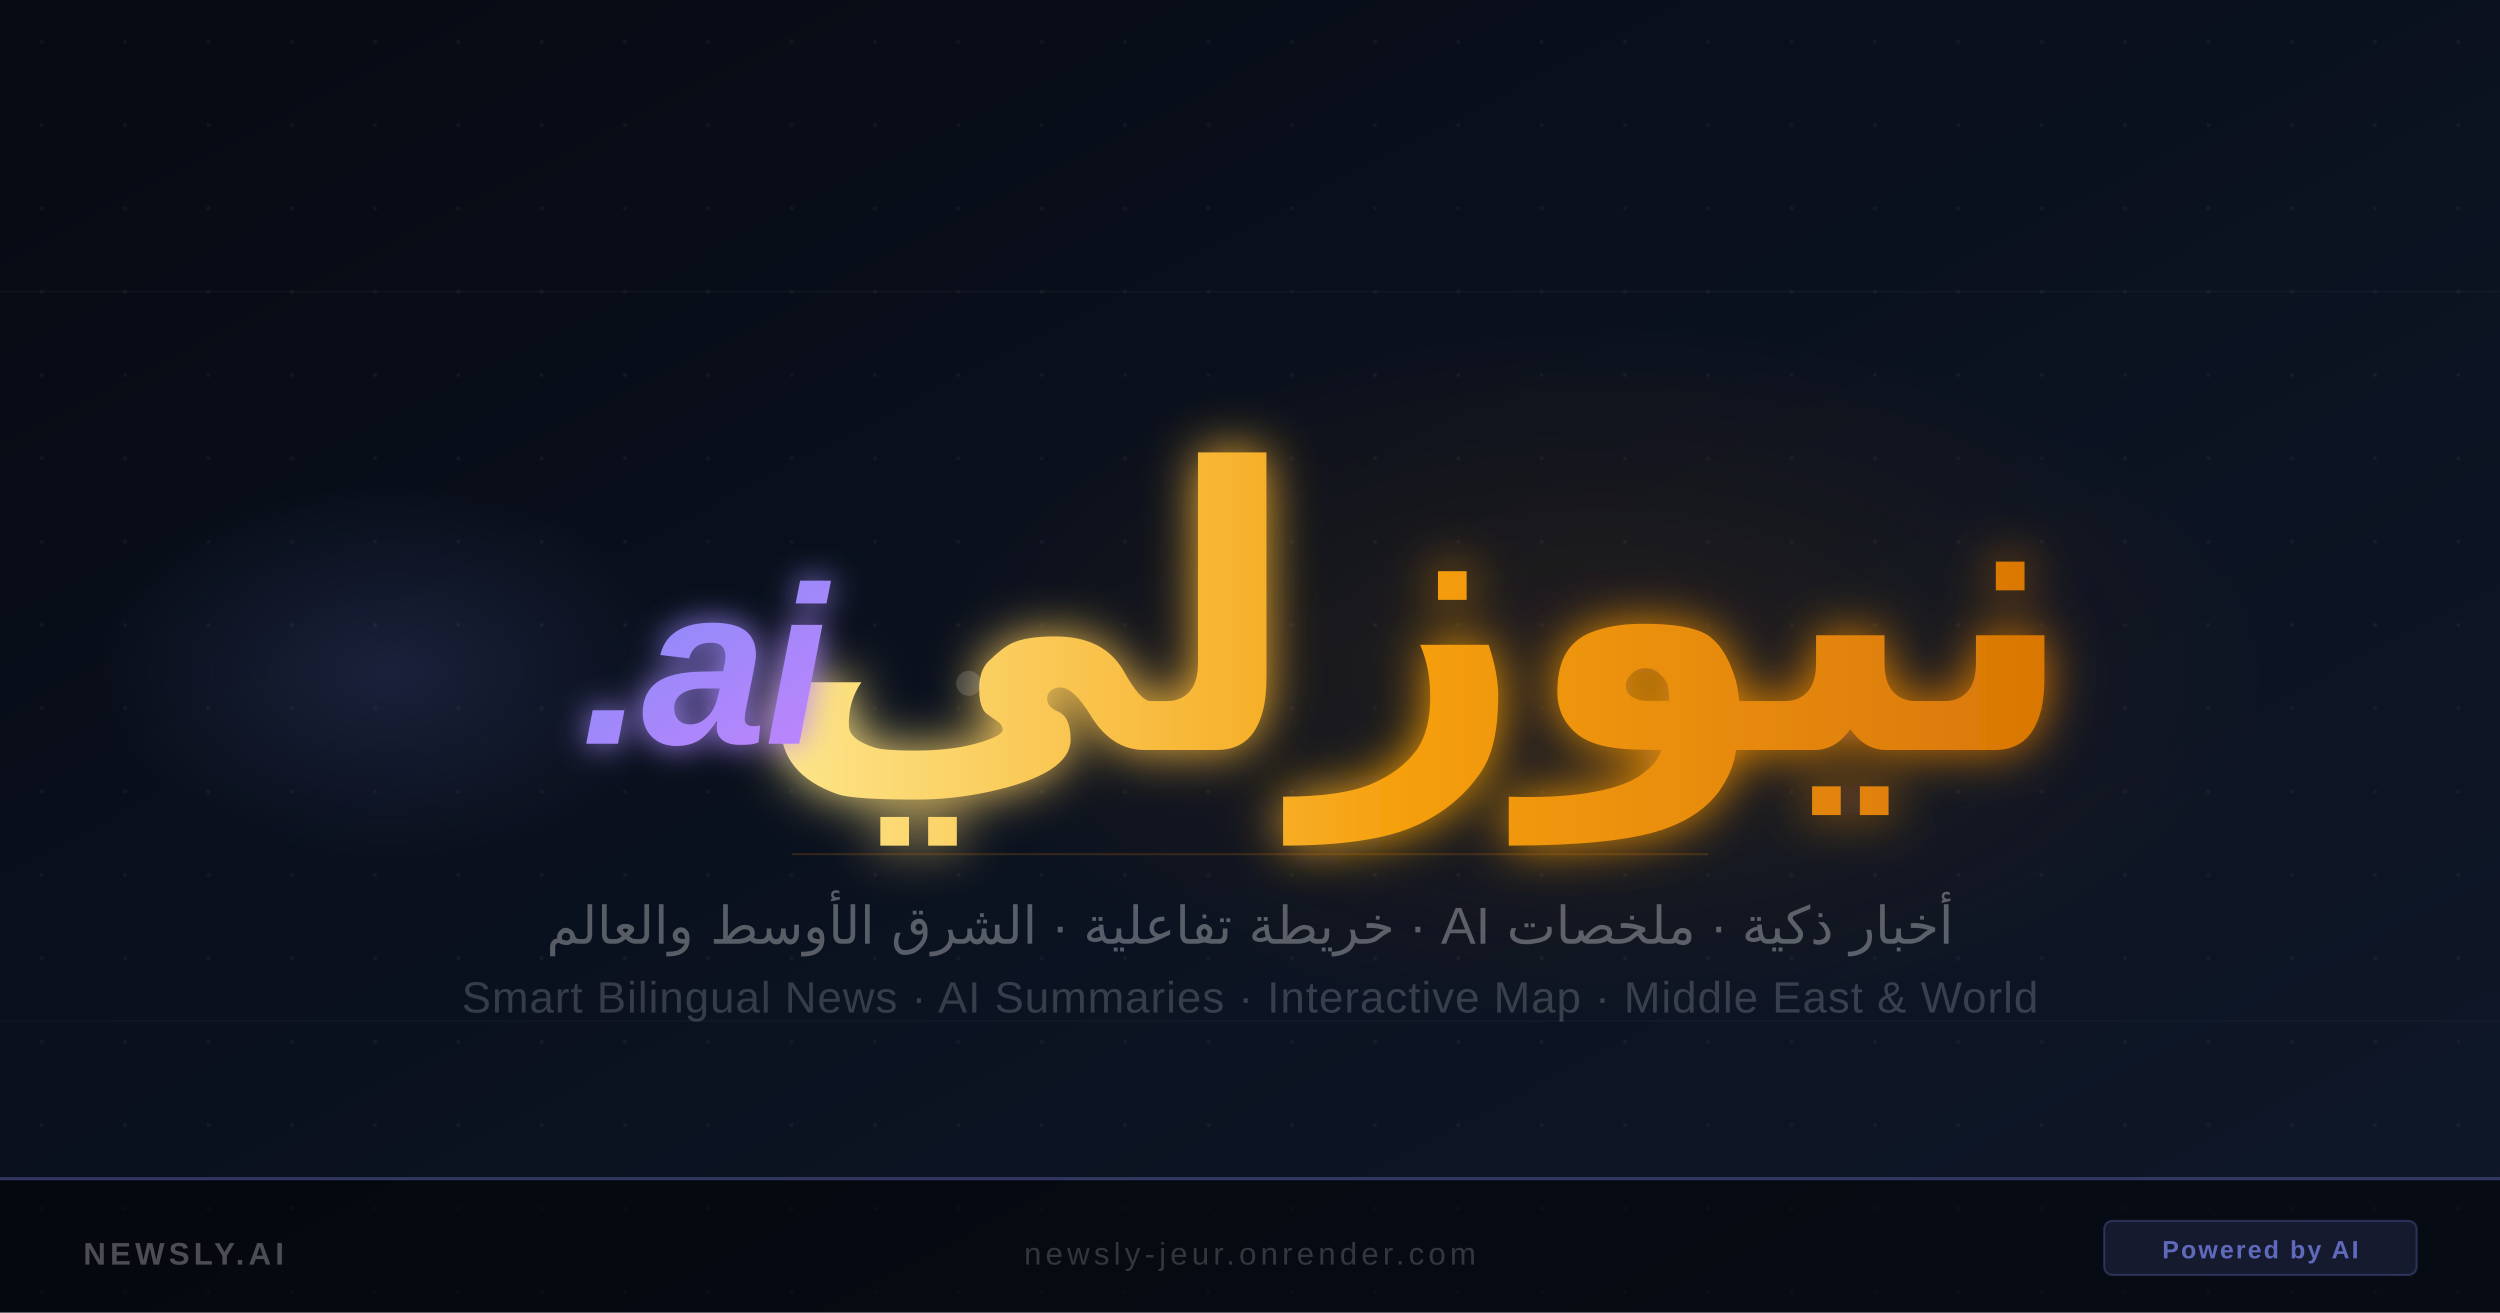
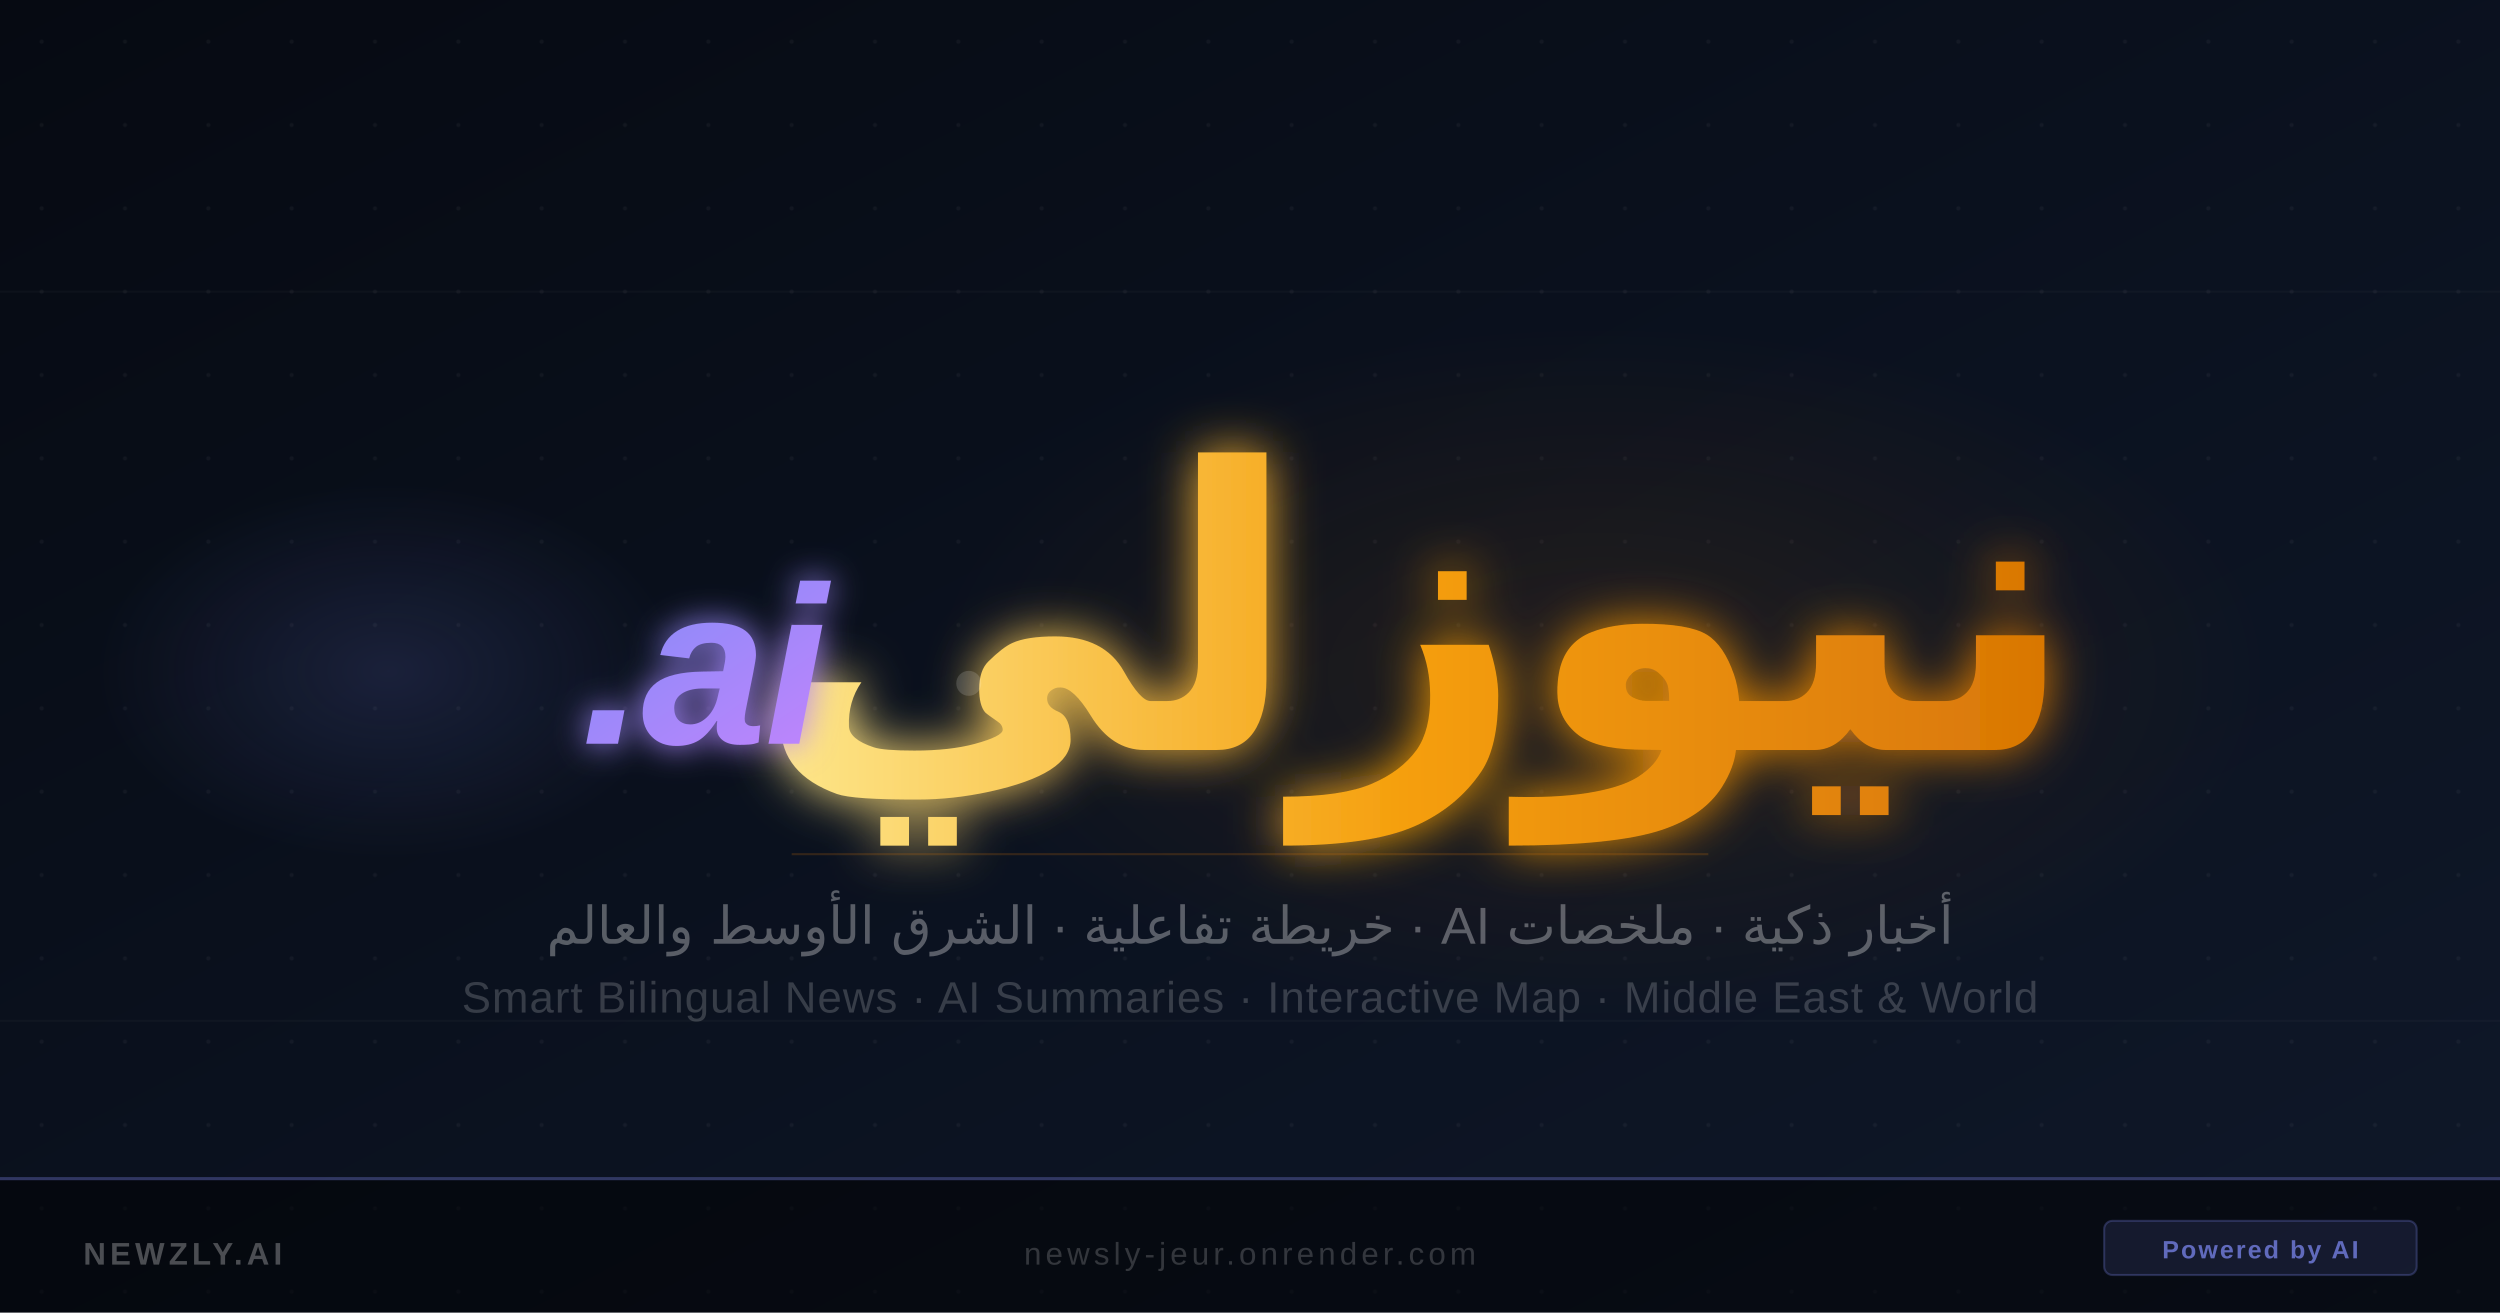
<svg xmlns="http://www.w3.org/2000/svg" width="1200" height="630" viewBox="0 0 1200 630">
  <defs>
    <linearGradient id="bg" x1="0%" y1="0%" x2="100%" y2="100%">
      <stop offset="0%" style="stop-color:#060a12" />
      <stop offset="55%" style="stop-color:#0b1220" />
      <stop offset="100%" style="stop-color:#0f1829" />
    </linearGradient>
    <linearGradient id="saffron" x1="100%" y1="0%" x2="0%" y2="0%">
      <stop offset="0%" style="stop-color:#d97706" />
      <stop offset="50%" style="stop-color:#f59e0b" />
      <stop offset="100%" style="stop-color:#fde68a" />
    </linearGradient>
    <linearGradient id="aiGrad" x1="0%" y1="0%" x2="100%" y2="100%">
      <stop offset="0%" style="stop-color:#818cf8" />
      <stop offset="100%" style="stop-color:#c084fc" />
    </linearGradient>
    <radialGradient id="warmOrb" cx="58%" cy="52%" r="38%">
      <stop offset="0%" style="stop-color:#d97706;stop-opacity:0.12" />
      <stop offset="100%" style="stop-color:#d97706;stop-opacity:0" />
    </radialGradient>
    <radialGradient id="aiOrb" cx="28%" cy="52%" r="25%">
      <stop offset="0%" style="stop-color:#818cf8;stop-opacity:0.14" />
      <stop offset="100%" style="stop-color:#818cf8;stop-opacity:0" />
    </radialGradient>
    <filter id="nameGlow" x="-20%" y="-40%" width="140%" height="180%">
      <feGaussianBlur stdDeviation="12" result="blur" />
      <feComposite in="SourceGraphic" in2="blur" operator="over" />
    </filter>
    <filter id="aiGlow" x="-30%" y="-50%" width="160%" height="200%">
      <feGaussianBlur stdDeviation="8" result="blur" />
      <feComposite in="SourceGraphic" in2="blur" operator="over" />
    </filter>
  </defs>
  <rect width="1200" height="630" fill="url(#bg)" />
  <pattern id="dots" x="0" y="0" width="40" height="40" patternUnits="userSpaceOnUse">
    <circle cx="20" cy="20" r="1" fill="rgba(255,255,255,0.04)" />
  </pattern>
  <rect width="1200" height="630" fill="url(#dots)" />
  <ellipse cx="700" cy="315" rx="420" ry="220" fill="url(#warmOrb)" />
  <ellipse cx="310" cy="315" rx="280" ry="180" fill="url(#aiOrb)" />
  <line x1="0" y1="140" x2="1200" y2="140" stroke="rgba(255,255,255,0.025)" stroke-width="1" />
  <line x1="0" y1="490" x2="1200" y2="490" stroke="rgba(255,255,255,0.025)" stroke-width="1" />
  <text x="680" y="360" font-family="'Geeza Pro','Arabic Typesetting','Simplified Arabic',Tahoma,Arial,sans-serif" font-size="188" font-weight="700" text-anchor="middle" fill="url(#saffron)" filter="url(#nameGlow)" direction="rtl" unicode-bidi="bidi-override">نيوزلي</text>
  <text x="338" y="357" font-family="'SF Pro Display','-apple-system','Helvetica Neue',Arial,sans-serif" font-size="108" font-weight="700" font-style="italic" text-anchor="middle" fill="url(#aiGrad)" filter="url(#aiGlow)" letter-spacing="-1">.ai</text>
  <circle cx="465" cy="328" r="6" fill="rgba(255,255,255,0.15)" />
  <line x1="380" y1="410" x2="820" y2="410" stroke="rgba(217,119,6,0.2)" stroke-width="1" />
  <text x="600" y="453" font-family="'Geeza Pro','Simplified Arabic',Tahoma,Arial,sans-serif" font-size="25" text-anchor="middle" fill="rgba(255,255,255,0.32)" direction="rtl">أخبار ذكية · ملخصات AI · خريطة تفاعلية · الشرق الأوسط والعالم</text>
  <text x="600" y="486" font-family="'-apple-system','Helvetica Neue',Arial,sans-serif" font-size="21" font-weight="300" text-anchor="middle" fill="rgba(255,255,255,0.18)" letter-spacing="0.5">Smart Bilingual News · AI Summaries · Interactive Map · Middle East &amp; World</text>
  <rect x="0" y="565" width="1200" height="65" fill="rgba(0,0,0,0.5)" />
  <rect x="0" y="565" width="1200" height="1.5" fill="rgba(129,140,248,0.35)" />
-   <text x="40" y="607" font-family="'-apple-system',Arial,sans-serif" font-size="15" font-weight="600" fill="rgba(255,255,255,0.28)" letter-spacing="2">NEWSLY.AI</text>
+   <text x="40" y="607" font-family="'-apple-system',Arial,sans-serif" font-size="15" font-weight="600" fill="rgba(255,255,255,0.28)" letter-spacing="2">NEWZLY.AI</text>
  <text x="600" y="607" font-family="'-apple-system',Arial,sans-serif" font-size="15" text-anchor="middle" fill="rgba(255,255,255,0.18)" letter-spacing="2">newsly-jeur.onrender.com</text>
  <rect x="1010" y="586" width="150" height="26" rx="4" fill="rgba(129,140,248,0.12)" stroke="rgba(129,140,248,0.25)" stroke-width="1" />
  <text x="1085" y="604" font-family="'-apple-system',Arial,sans-serif" font-size="12" font-weight="600" text-anchor="middle" fill="rgba(129,140,248,0.7)" letter-spacing="1">Powered by AI</text>
</svg>
